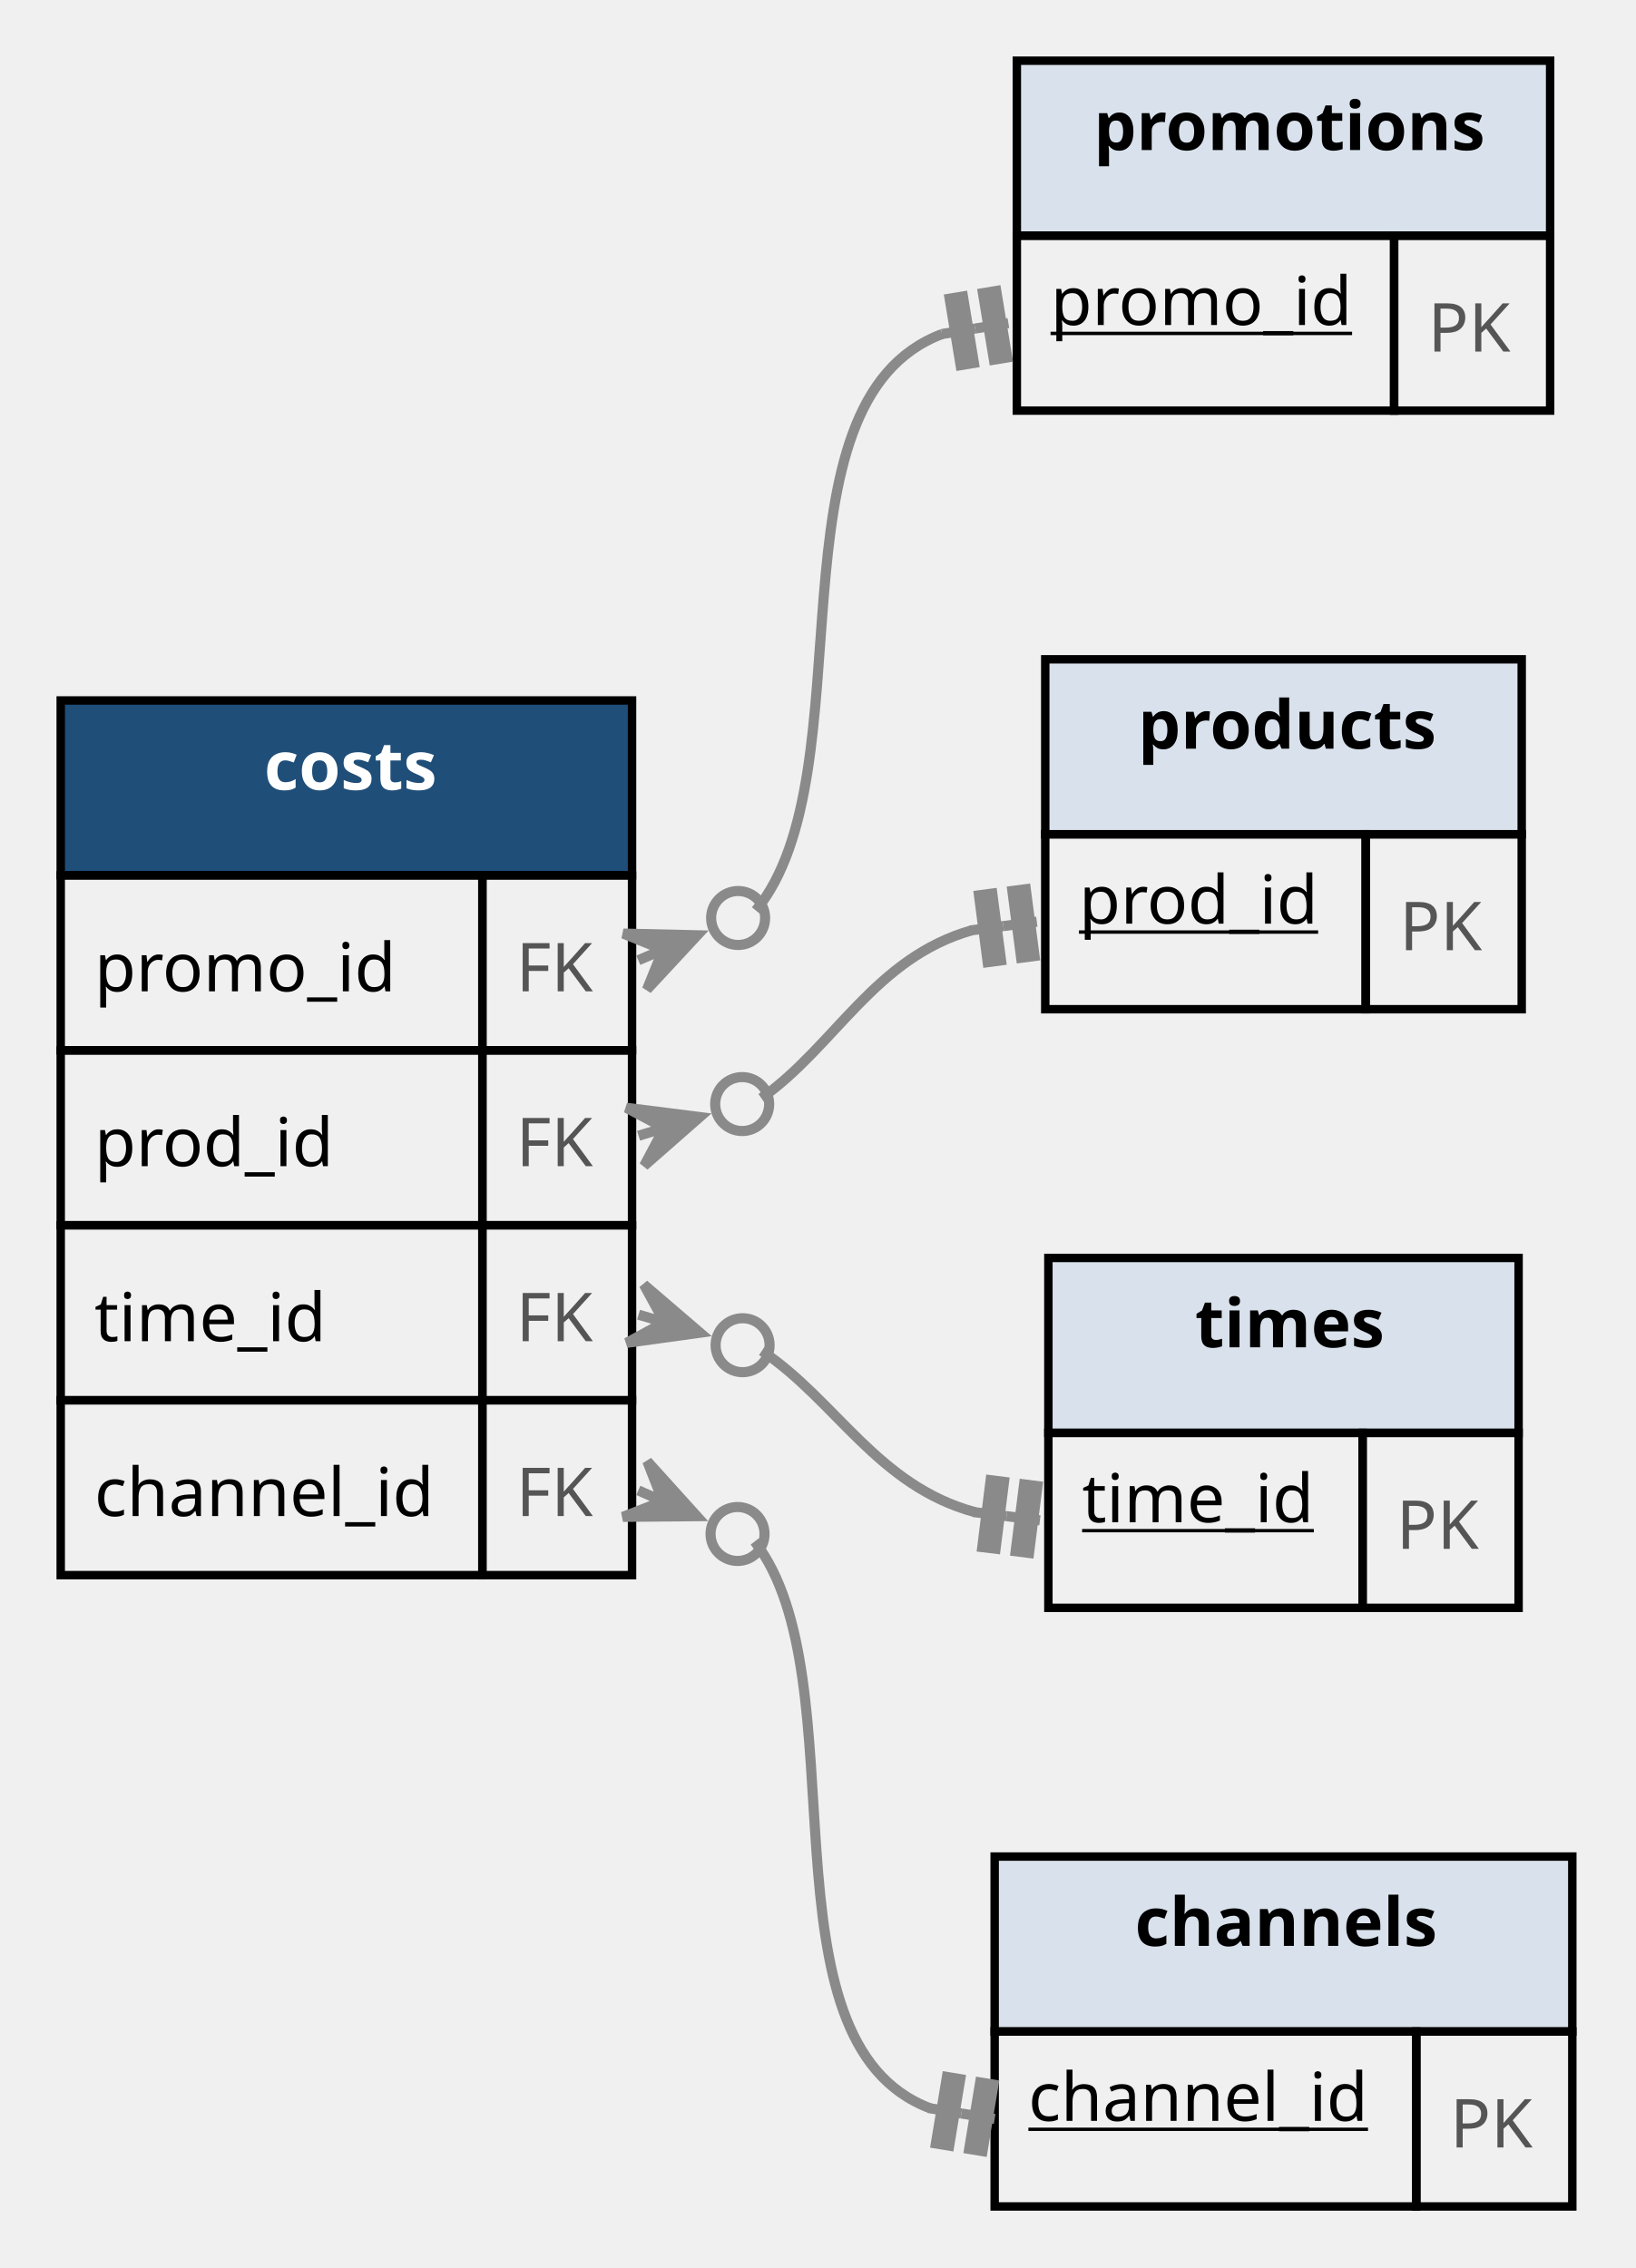
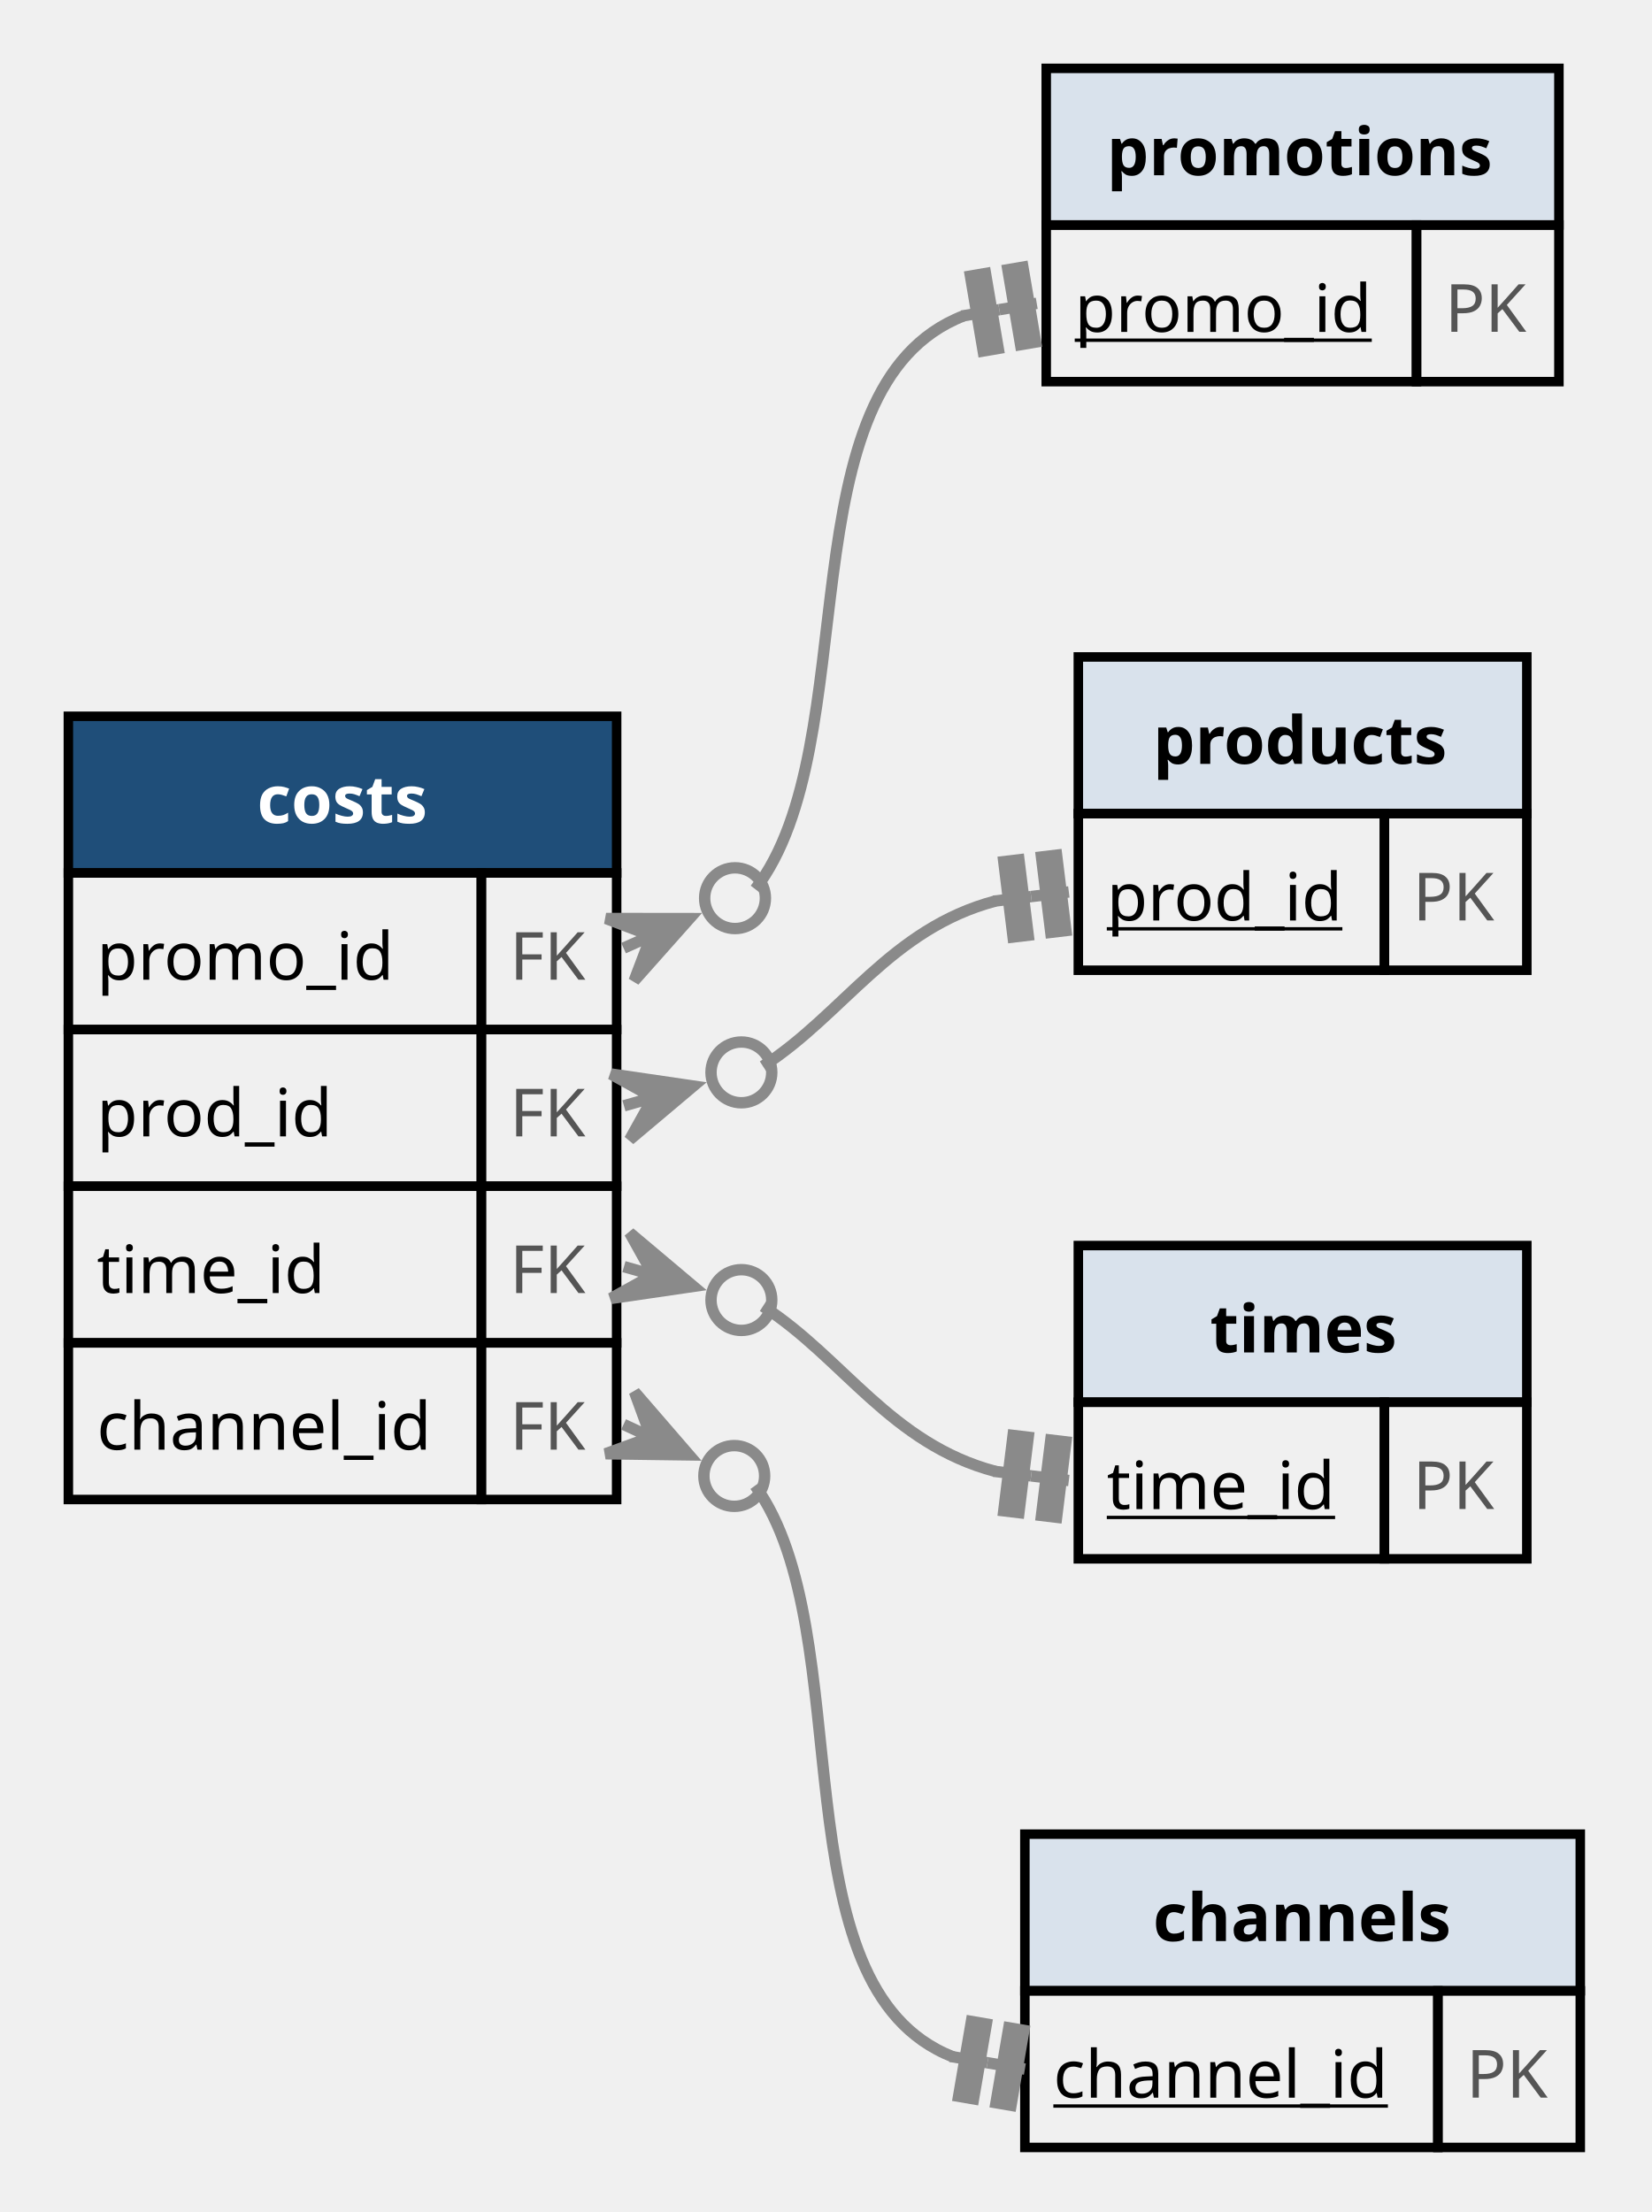
- <svg xmlns="http://www.w3.org/2000/svg" width="194pt" height="269pt" viewBox="0.00 0.00 194.00 269.00">
-   <g id="graph0" class="graph" transform="scale(1 1) rotate(0) translate(7.2 261.7)">
+ <svg xmlns="http://www.w3.org/2000/svg" width="174pt" height="233pt" viewBox="0.00 0.00 174.00 233.00">
+   <g id="graph0" class="graph" transform="scale(1 1) rotate(0) translate(7.2 226.2)">
    <g id="node1" class="node">
-       <polygon fill="#1f4e79" stroke="none" points="0,-157.88 0,-178.62 67.75,-178.62 67.75,-157.88 0,-157.88" />
-       <polygon fill="none" stroke="#000000" points="0,-157.88 0,-178.62 67.75,-178.62 67.75,-157.88 0,-157.88" />
-       <text xml:space="preserve" text-anchor="start" x="24.12" y="-168.03" font-family="Noto Sans KR" font-weight="bold" font-size="8.00" fill="#ffffff">costs</text>
-       <polygon fill="none" stroke="#000000" points="0,-137.12 0,-157.88 50,-157.88 50,-137.12 0,-137.12" />
-       <text xml:space="preserve" text-anchor="start" x="4" y="-144.12" font-family="Noto Sans KR" font-size="8.00">promo_id</text>
-       <polygon fill="none" stroke="#000000" points="50,-137.12 50,-157.88 67.75,-157.88 67.75,-137.12 50,-137.12" />
-       <text xml:space="preserve" text-anchor="start" x="54" y="-144.12" font-family="Noto Sans KR" font-size="8.00" fill="#555555">FK</text>
-       <polygon fill="none" stroke="#000000" points="0,-116.38 0,-137.12 50,-137.12 50,-116.38 0,-116.38" />
-       <text xml:space="preserve" text-anchor="start" x="4" y="-123.38" font-family="Noto Sans KR" font-size="8.00">prod_id</text>
-       <polygon fill="none" stroke="#000000" points="50,-116.38 50,-137.12 67.75,-137.12 67.75,-116.38 50,-116.38" />
-       <text xml:space="preserve" text-anchor="start" x="54" y="-123.38" font-family="Noto Sans KR" font-size="8.00" fill="#555555">FK</text>
-       <polygon fill="none" stroke="#000000" points="0,-95.62 0,-116.38 50,-116.38 50,-95.62 0,-95.62" />
-       <text xml:space="preserve" text-anchor="start" x="4" y="-102.62" font-family="Noto Sans KR" font-size="8.00">time_id</text>
-       <polygon fill="none" stroke="#000000" points="50,-95.62 50,-116.38 67.75,-116.38 67.75,-95.62 50,-95.62" />
-       <text xml:space="preserve" text-anchor="start" x="54" y="-102.62" font-family="Noto Sans KR" font-size="8.00" fill="#555555">FK</text>
-       <polygon fill="none" stroke="#000000" points="0,-74.88 0,-95.62 50,-95.62 50,-74.88 0,-74.88" />
-       <text xml:space="preserve" text-anchor="start" x="4" y="-81.88" font-family="Noto Sans KR" font-size="8.00">channel_id</text>
-       <polygon fill="none" stroke="#000000" points="50,-74.88 50,-95.62 67.75,-95.62 67.75,-74.88 50,-74.88" />
-       <text xml:space="preserve" text-anchor="start" x="54" y="-81.88" font-family="Noto Sans KR" font-size="8.00" fill="#555555">FK</text>
+       <polygon fill="#1f4e79" stroke="none" points="0,-134.25 0,-150.75 57.75,-150.75 57.75,-134.25 0,-134.25" />
+       <polygon fill="none" stroke="#000000" points="0,-134.25 0,-150.75 57.75,-150.75 57.75,-134.25 0,-134.25" />
+       <text xml:space="preserve" text-anchor="start" x="19.88" y="-139.49" font-family="Noto Sans KR" font-weight="bold" font-size="7.00" fill="#ffffff">costs</text>
+       <polygon fill="none" stroke="#000000" points="0,-117.75 0,-134.25 43.5,-134.25 43.5,-117.75 0,-117.75" />
+       <text xml:space="preserve" text-anchor="start" x="3" y="-123" font-family="Noto Sans KR" font-size="7.00">promo_id</text>
+       <polygon fill="none" stroke="#000000" points="43.5,-117.75 43.5,-134.25 57.75,-134.25 57.75,-117.75 43.5,-117.75" />
+       <text xml:space="preserve" text-anchor="start" x="46.5" y="-123" font-family="Noto Sans KR" font-size="7.00" fill="#555555">FK</text>
+       <polygon fill="none" stroke="#000000" points="0,-101.25 0,-117.75 43.5,-117.75 43.5,-101.25 0,-101.25" />
+       <text xml:space="preserve" text-anchor="start" x="3" y="-106.5" font-family="Noto Sans KR" font-size="7.00">prod_id</text>
+       <polygon fill="none" stroke="#000000" points="43.5,-101.25 43.5,-117.75 57.75,-117.75 57.75,-101.25 43.5,-101.25" />
+       <text xml:space="preserve" text-anchor="start" x="46.5" y="-106.5" font-family="Noto Sans KR" font-size="7.00" fill="#555555">FK</text>
+       <polygon fill="none" stroke="#000000" points="0,-84.75 0,-101.25 43.5,-101.25 43.5,-84.75 0,-84.75" />
+       <text xml:space="preserve" text-anchor="start" x="3" y="-90" font-family="Noto Sans KR" font-size="7.00">time_id</text>
+       <polygon fill="none" stroke="#000000" points="43.5,-84.75 43.5,-101.25 57.75,-101.25 57.75,-84.75 43.5,-84.75" />
+       <text xml:space="preserve" text-anchor="start" x="46.5" y="-90" font-family="Noto Sans KR" font-size="7.00" fill="#555555">FK</text>
+       <polygon fill="none" stroke="#000000" points="0,-68.25 0,-84.75 43.5,-84.75 43.5,-68.25 0,-68.25" />
+       <text xml:space="preserve" text-anchor="start" x="3" y="-73.5" font-family="Noto Sans KR" font-size="7.00">channel_id</text>
+       <polygon fill="none" stroke="#000000" points="43.5,-68.25 43.5,-84.75 57.75,-84.75 57.75,-68.25 43.5,-68.25" />
+       <text xml:space="preserve" text-anchor="start" x="46.5" y="-73.5" font-family="Noto Sans KR" font-size="7.00" fill="#555555">FK</text>
    </g>
    <g id="node2" class="node">
-       <polygon fill="#d9e2ec" stroke="none" points="113.38,-233.75 113.38,-254.5 176.62,-254.5 176.62,-233.75 113.38,-233.75" />
-       <polygon fill="none" stroke="#000000" points="113.38,-233.75 113.38,-254.5 176.62,-254.5 176.62,-233.75 113.38,-233.75" />
-       <text xml:space="preserve" text-anchor="start" x="122.5" y="-243.9" font-family="Noto Sans KR" font-weight="bold" font-size="8.00" fill="#000000">promotions</text>
-       <polygon fill="none" stroke="#000000" points="113.38,-213 113.38,-233.75 158.12,-233.75 158.12,-213 113.38,-213" />
-       <text xml:space="preserve" text-anchor="start" x="117.38" y="-223.15" font-family="Noto Sans KR" text-decoration="underline" font-size="8.00">promo_id</text>
-       <polygon fill="none" stroke="#000000" points="158.12,-213 158.12,-233.75 176.62,-233.75 176.62,-213 158.12,-213" />
-       <text xml:space="preserve" text-anchor="start" x="162.12" y="-220" font-family="Noto Sans KR" font-size="8.00" fill="#555555">PK</text>
+       <polygon fill="#d9e2ec" stroke="none" points="103,-202.5 103,-219 157,-219 157,-202.5 103,-202.5" />
+       <polygon fill="none" stroke="#000000" points="103,-202.5 103,-219 157,-219 157,-202.5 103,-202.5" />
+       <text xml:space="preserve" text-anchor="start" x="109.38" y="-207.74" font-family="Noto Sans KR" font-weight="bold" font-size="7.00" fill="#000000">promotions</text>
+       <polygon fill="none" stroke="#000000" points="103,-186 103,-202.5 142,-202.5 142,-186 103,-186" />
+       <text xml:space="preserve" text-anchor="start" x="106" y="-191.24" font-family="Noto Sans KR" text-decoration="underline" font-size="7.00">promo_id</text>
+       <polygon fill="none" stroke="#000000" points="142,-186 142,-202.5 157,-202.5 157,-186 142,-186" />
+       <text xml:space="preserve" text-anchor="start" x="145" y="-191.25" font-family="Noto Sans KR" font-size="7.00" fill="#555555">PK</text>
    </g>
    <g id="edge1" class="edge">
-       <path fill="none" stroke="#8a8a8a" stroke-width="1.2" d="M82.43,-153.71C95.91,-170.13 83.07,-214 104.54,-222.09" />
-       <polygon fill="#8a8a8a" stroke="#8a8a8a" stroke-width="1.2" points="75.49,-150.77 69.52,-144.34 71.43,-149.06 68.49,-147.81 68.49,-147.81 68.49,-147.81 71.43,-149.06 66.72,-150.97 75.49,-150.77" />
-       <ellipse fill="none" stroke="#8a8a8a" stroke-width="1.2" cx="80.33" cy="-152.82" rx="3.2" ry="3.2" />
-       <polygon fill="#8a8a8a" stroke="#8a8a8a" stroke-width="1.2" points="112.24,-219.3 110.94,-227.19 109.36,-226.93 110.66,-219.04 112.24,-219.3" />
-       <polyline fill="none" stroke="#8a8a8a" stroke-width="1.2" points="112.38,-223.38 108.43,-222.73" />
-       <polygon fill="#8a8a8a" stroke="#8a8a8a" stroke-width="1.2" points="108.29,-218.65 106.99,-226.54 105.41,-226.28 106.71,-218.39 108.29,-218.65" />
-       <polyline fill="none" stroke="#8a8a8a" stroke-width="1.2" points="108.43,-222.73 104.48,-222.08" />
+       <path fill="none" stroke="#8a8a8a" stroke-width="1.2" d="M72.35,-132.54C84.18,-147.89 75.09,-185.47 94.32,-192.94" />
+       <polygon fill="#8a8a8a" stroke="#8a8a8a" stroke-width="1.2" points="65.42,-129.44 59.59,-122.88 61.4,-127.64 58.48,-126.33 58.48,-126.33 58.48,-126.33 61.4,-127.64 56.64,-129.45 65.42,-129.44" />
+       <ellipse fill="none" stroke="#8a8a8a" stroke-width="1.2" cx="70.22" cy="-131.59" rx="3.2" ry="3.2" />
+       <polygon fill="#8a8a8a" stroke="#8a8a8a" stroke-width="1.2" points="101.88,-190.17 100.54,-198.06 98.96,-197.79 100.3,-189.9 101.88,-190.17" />
+       <polyline fill="none" stroke="#8a8a8a" stroke-width="1.2" points="102,-194.25 98.06,-193.58" />
+       <polygon fill="#8a8a8a" stroke="#8a8a8a" stroke-width="1.2" points="97.94,-189.5 96.6,-197.39 95.02,-197.12 96.36,-189.23 97.94,-189.5" />
+       <polyline fill="none" stroke="#8a8a8a" stroke-width="1.2" points="98.06,-193.58 94.11,-192.91" />
    </g>
    <g id="node3" class="node">
-       <polygon fill="#d9e2ec" stroke="none" points="116.75,-162.75 116.75,-183.5 173.25,-183.5 173.25,-162.75 116.75,-162.75" />
-       <polygon fill="none" stroke="#000000" points="116.75,-162.75 116.75,-183.5 173.25,-183.5 173.25,-162.75 116.75,-162.75" />
-       <text xml:space="preserve" text-anchor="start" x="127.75" y="-172.9" font-family="Noto Sans KR" font-weight="bold" font-size="8.00" fill="#000000">products</text>
-       <polygon fill="none" stroke="#000000" points="116.75,-142 116.75,-162.75 154.75,-162.75 154.75,-142 116.75,-142" />
-       <text xml:space="preserve" text-anchor="start" x="120.75" y="-152.15" font-family="Noto Sans KR" text-decoration="underline" font-size="8.00">prod_id</text>
-       <polygon fill="none" stroke="#000000" points="154.75,-142 154.75,-162.75 173.25,-162.75 173.25,-142 154.75,-142" />
-       <text xml:space="preserve" text-anchor="start" x="158.75" y="-149" font-family="Noto Sans KR" font-size="8.00" fill="#555555">PK</text>
+       <polygon fill="#d9e2ec" stroke="none" points="106.38,-140.5 106.38,-157 153.62,-157 153.62,-140.5 106.38,-140.5" />
+       <polygon fill="none" stroke="#000000" points="106.38,-140.5 106.38,-157 153.62,-157 153.62,-140.5 106.38,-140.5" />
+       <text xml:space="preserve" text-anchor="start" x="114.25" y="-145.74" font-family="Noto Sans KR" font-weight="bold" font-size="7.00" fill="#000000">products</text>
+       <polygon fill="none" stroke="#000000" points="106.38,-124 106.38,-140.5 138.62,-140.5 138.62,-124 106.38,-124" />
+       <text xml:space="preserve" text-anchor="start" x="109.38" y="-129.24" font-family="Noto Sans KR" text-decoration="underline" font-size="7.00">prod_id</text>
+       <polygon fill="none" stroke="#000000" points="138.62,-124 138.62,-140.5 153.62,-140.5 153.62,-124 138.62,-124" />
+       <text xml:space="preserve" text-anchor="start" x="141.62" y="-129.25" font-family="Noto Sans KR" font-size="7.00" fill="#555555">PK</text>
    </g>
    <g id="edge2" class="edge">
-       <path fill="none" stroke="#8a8a8a" stroke-width="1.2" d="M83.08,-131.45C91.85,-137.63 96.51,-148.1 108.07,-151.37" />
-       <polygon fill="#8a8a8a" stroke="#8a8a8a" stroke-width="1.2" points="75.78,-129.21 69.19,-123.43 71.57,-127.92 68.52,-126.99 68.52,-126.99 68.52,-126.99 71.57,-127.92 67.08,-130.31 75.78,-129.21" />
-       <ellipse fill="none" stroke="#8a8a8a" stroke-width="1.2" cx="80.81" cy="-130.75" rx="3.2" ry="3.2" />
-       <polygon fill="#8a8a8a" stroke="#8a8a8a" stroke-width="1.2" points="115.48,-148.31 114.44,-156.24 112.85,-156.03 113.89,-148.1 115.48,-148.31" />
-       <polyline fill="none" stroke="#8a8a8a" stroke-width="1.2" points="115.75,-152.38 111.78,-151.86" />
-       <polygon fill="#8a8a8a" stroke="#8a8a8a" stroke-width="1.2" points="111.51,-147.79 110.47,-155.72 108.89,-155.51 109.92,-147.58 111.51,-147.79" />
-       <polyline fill="none" stroke="#8a8a8a" stroke-width="1.2" points="111.78,-151.86 107.82,-151.34" />
+       <path fill="none" stroke="#8a8a8a" stroke-width="1.2" d="M73.16,-113.89C81.64,-119.36 86.61,-128.36 97.64,-131.29" />
+       <polygon fill="#8a8a8a" stroke="#8a8a8a" stroke-width="1.2" points="65.83,-111.8 59.12,-106.15 61.6,-110.6 58.52,-109.72 58.52,-109.72 58.52,-109.72 61.6,-110.6 57.15,-113.07 65.83,-111.8" />
+       <ellipse fill="none" stroke="#8a8a8a" stroke-width="1.2" cx="70.89" cy="-113.24" rx="3.2" ry="3.2" />
+       <polygon fill="#8a8a8a" stroke="#8a8a8a" stroke-width="1.2" points="105.07,-128.18 104.09,-136.12 102.5,-135.93 103.48,-127.99 105.07,-128.18" />
+       <polyline fill="none" stroke="#8a8a8a" stroke-width="1.2" points="105.38,-132.25 101.41,-131.76" />
+       <polygon fill="#8a8a8a" stroke="#8a8a8a" stroke-width="1.2" points="101.1,-127.69 100.12,-135.63 98.53,-135.44 99.51,-127.5 101.1,-127.69" />
+       <polyline fill="none" stroke="#8a8a8a" stroke-width="1.2" points="101.41,-131.76 97.44,-131.27" />
    </g>
    <g id="node4" class="node">
-       <polygon fill="#d9e2ec" stroke="none" points="117.12,-91.75 117.12,-112.5 172.88,-112.5 172.88,-91.75 117.12,-91.75" />
-       <polygon fill="none" stroke="#000000" points="117.12,-91.75 117.12,-112.5 172.88,-112.5 172.88,-91.75 117.12,-91.75" />
-       <text xml:space="preserve" text-anchor="start" x="134.5" y="-101.9" font-family="Noto Sans KR" font-weight="bold" font-size="8.00" fill="#000000">times</text>
-       <polygon fill="none" stroke="#000000" points="117.12,-71 117.12,-91.75 154.38,-91.75 154.38,-71 117.12,-71" />
-       <text xml:space="preserve" text-anchor="start" x="121.12" y="-81.15" font-family="Noto Sans KR" text-decoration="underline" font-size="8.00">time_id</text>
-       <polygon fill="none" stroke="#000000" points="154.38,-71 154.38,-91.75 172.88,-91.75 172.88,-71 154.38,-71" />
-       <text xml:space="preserve" text-anchor="start" x="158.38" y="-78" font-family="Noto Sans KR" font-size="8.00" fill="#555555">PK</text>
+       <polygon fill="#d9e2ec" stroke="none" points="106.38,-78.5 106.38,-95 153.62,-95 153.62,-78.5 106.38,-78.5" />
+       <polygon fill="none" stroke="#000000" points="106.38,-78.5 106.38,-95 153.62,-95 153.62,-78.5 106.38,-78.5" />
+       <text xml:space="preserve" text-anchor="start" x="120.25" y="-83.74" font-family="Noto Sans KR" font-weight="bold" font-size="7.00" fill="#000000">times</text>
+       <polygon fill="none" stroke="#000000" points="106.38,-62 106.38,-78.5 138.62,-78.5 138.62,-62 106.38,-62" />
+       <text xml:space="preserve" text-anchor="start" x="109.38" y="-67.24" font-family="Noto Sans KR" text-decoration="underline" font-size="7.00">time_id</text>
+       <polygon fill="none" stroke="#000000" points="138.62,-62 138.62,-78.5 153.62,-78.5 153.62,-62 138.62,-62" />
+       <text xml:space="preserve" text-anchor="start" x="141.62" y="-67.25" font-family="Noto Sans KR" font-size="7.00" fill="#555555">PK</text>
    </g>
    <g id="edge3" class="edge">
-       <path fill="none" stroke="#8a8a8a" stroke-width="1.2" d="M83.14,-101.48C92,-95.54 96.85,-85.48 108.44,-82.34" />
-       <polygon fill="#8a8a8a" stroke="#8a8a8a" stroke-width="1.2" points="75.81,-103.63 67.12,-102.43 71.59,-104.87 68.52,-105.77 68.52,-105.77 68.52,-105.77 71.59,-104.87 69.15,-109.34 75.81,-103.63" />
-       <ellipse fill="none" stroke="#8a8a8a" stroke-width="1.2" cx="80.86" cy="-102.15" rx="3.2" ry="3.2" />
-       <polygon fill="#8a8a8a" stroke="#8a8a8a" stroke-width="1.2" points="114.83,-77.51 115.83,-85.44 114.24,-85.64 113.24,-77.71 114.83,-77.51" />
-       <polyline fill="none" stroke="#8a8a8a" stroke-width="1.2" points="116.12,-81.38 112.16,-81.87" />
-       <polygon fill="#8a8a8a" stroke="#8a8a8a" stroke-width="1.2" points="110.86,-78.01 111.86,-85.94 110.27,-86.14 109.28,-78.2 110.86,-78.01" />
-       <polyline fill="none" stroke="#8a8a8a" stroke-width="1.2" points="112.16,-81.87 108.19,-82.37" />
+       <path fill="none" stroke="#8a8a8a" stroke-width="1.2" d="M73.16,-88.61C81.64,-83.14 86.61,-74.14 97.64,-71.21" />
+       <polygon fill="#8a8a8a" stroke="#8a8a8a" stroke-width="1.2" points="65.83,-90.7 57.15,-89.43 61.6,-91.9 58.52,-92.78 58.52,-92.78 58.52,-92.78 61.6,-91.9 59.12,-96.35 65.83,-90.7" />
+       <ellipse fill="none" stroke="#8a8a8a" stroke-width="1.2" cx="70.89" cy="-89.26" rx="3.2" ry="3.2" />
+       <polygon fill="#8a8a8a" stroke="#8a8a8a" stroke-width="1.2" points="104.09,-66.38 105.07,-74.32 103.48,-74.51 102.5,-66.57 104.09,-66.38" />
+       <polyline fill="none" stroke="#8a8a8a" stroke-width="1.2" points="105.38,-70.25 101.41,-70.74" />
+       <polygon fill="#8a8a8a" stroke="#8a8a8a" stroke-width="1.2" points="100.12,-66.87 101.1,-74.81 99.51,-75 98.53,-67.06 100.12,-66.87" />
+       <polyline fill="none" stroke="#8a8a8a" stroke-width="1.2" points="101.41,-70.74 97.44,-71.23" />
    </g>
    <g id="node5" class="node">
-       <polygon fill="#d9e2ec" stroke="none" points="110.75,-20.75 110.75,-41.5 179.25,-41.5 179.25,-20.75 110.75,-20.75" />
-       <polygon fill="none" stroke="#000000" points="110.75,-20.75 110.75,-41.5 179.25,-41.5 179.25,-20.75 110.75,-20.75" />
-       <text xml:space="preserve" text-anchor="start" x="127.38" y="-30.9" font-family="Noto Sans KR" font-weight="bold" font-size="8.00" fill="#000000">channels</text>
-       <polygon fill="none" stroke="#000000" points="110.75,0 110.75,-20.75 160.75,-20.75 160.75,0 110.75,0" />
-       <text xml:space="preserve" text-anchor="start" x="114.75" y="-10.15" font-family="Noto Sans KR" text-decoration="underline" font-size="8.00">channel_id</text>
-       <polygon fill="none" stroke="#000000" points="160.75,0 160.75,-20.75 179.25,-20.75 179.25,0 160.75,0" />
-       <text xml:space="preserve" text-anchor="start" x="164.75" y="-7" font-family="Noto Sans KR" font-size="8.00" fill="#555555">PK</text>
+       <polygon fill="#d9e2ec" stroke="none" points="100.75,-16.5 100.75,-33 159.25,-33 159.25,-16.5 100.75,-16.5" />
+       <polygon fill="none" stroke="#000000" points="100.75,-16.5 100.75,-33 159.25,-33 159.25,-16.5 100.75,-16.5" />
+       <text xml:space="preserve" text-anchor="start" x="114.25" y="-21.74" font-family="Noto Sans KR" font-weight="bold" font-size="7.00" fill="#000000">channels</text>
+       <polygon fill="none" stroke="#000000" points="100.75,0 100.75,-16.5 144.25,-16.5 144.25,0 100.75,0" />
+       <text xml:space="preserve" text-anchor="start" x="103.75" y="-5.24" font-family="Noto Sans KR" text-decoration="underline" font-size="7.00">channel_id</text>
+       <polygon fill="none" stroke="#000000" points="144.25,0 144.25,-16.5 159.25,-16.5 159.25,0 144.25,0" />
+       <text xml:space="preserve" text-anchor="start" x="147.25" y="-5.25" font-family="Noto Sans KR" font-size="7.00" fill="#555555">PK</text>
    </g>
    <g id="edge4" class="edge">
-       <path fill="none" stroke="#8a8a8a" stroke-width="1.2" d="M82.29,-78.87C95.01,-62.46 82.19,-19.54 103.11,-11.64" />
-       <polygon fill="#8a8a8a" stroke="#8a8a8a" stroke-width="1.2" points="75.44,-81.87 66.67,-81.79 71.41,-83.64 68.49,-84.93 68.49,-84.93 68.49,-84.93 71.41,-83.64 69.56,-88.38 75.44,-81.87" />
-       <ellipse fill="none" stroke="#8a8a8a" stroke-width="1.2" cx="80.26" cy="-79.76" rx="3.2" ry="3.2" />
-       <polygon fill="#8a8a8a" stroke="#8a8a8a" stroke-width="1.2" points="109.31,-6.56 110.61,-14.45 109.03,-14.71 107.73,-6.82 109.31,-6.56" />
-       <polyline fill="none" stroke="#8a8a8a" stroke-width="1.2" points="110.75,-10.38 106.8,-11.03" />
-       <polygon fill="#8a8a8a" stroke="#8a8a8a" stroke-width="1.2" points="105.36,-7.21 106.67,-15.1 105.09,-15.36 103.78,-7.47 105.36,-7.21" />
-       <polyline fill="none" stroke="#8a8a8a" stroke-width="1.2" points="106.8,-11.03 102.86,-11.68" />
+       <path fill="none" stroke="#8a8a8a" stroke-width="1.2" d="M72.33,-69.71C83.58,-54.2 74.27,-16.95 93.18,-9.54" />
+       <polygon fill="#8a8a8a" stroke="#8a8a8a" stroke-width="1.2" points="65.37,-72.95 56.59,-73.07 61.38,-74.81 58.48,-76.16 58.48,-76.16 58.48,-76.16 61.38,-74.81 59.63,-79.59 65.37,-72.95" />
+       <ellipse fill="none" stroke="#8a8a8a" stroke-width="1.2" cx="70.14" cy="-70.73" rx="3.2" ry="3.2" />
+       <polygon fill="#8a8a8a" stroke="#8a8a8a" stroke-width="1.2" points="99.29,-4.44 100.64,-12.33 99.06,-12.6 97.71,-4.71 99.29,-4.44" />
+       <polyline fill="none" stroke="#8a8a8a" stroke-width="1.2" points="100.75,-8.25 96.81,-8.92" />
+       <polygon fill="#8a8a8a" stroke="#8a8a8a" stroke-width="1.2" points="95.34,-5.12 96.69,-13 95.12,-13.27 93.77,-5.39 95.34,-5.12" />
+       <polyline fill="none" stroke="#8a8a8a" stroke-width="1.2" points="96.81,-8.92 92.86,-9.6" />
    </g>
  </g>
</svg>
